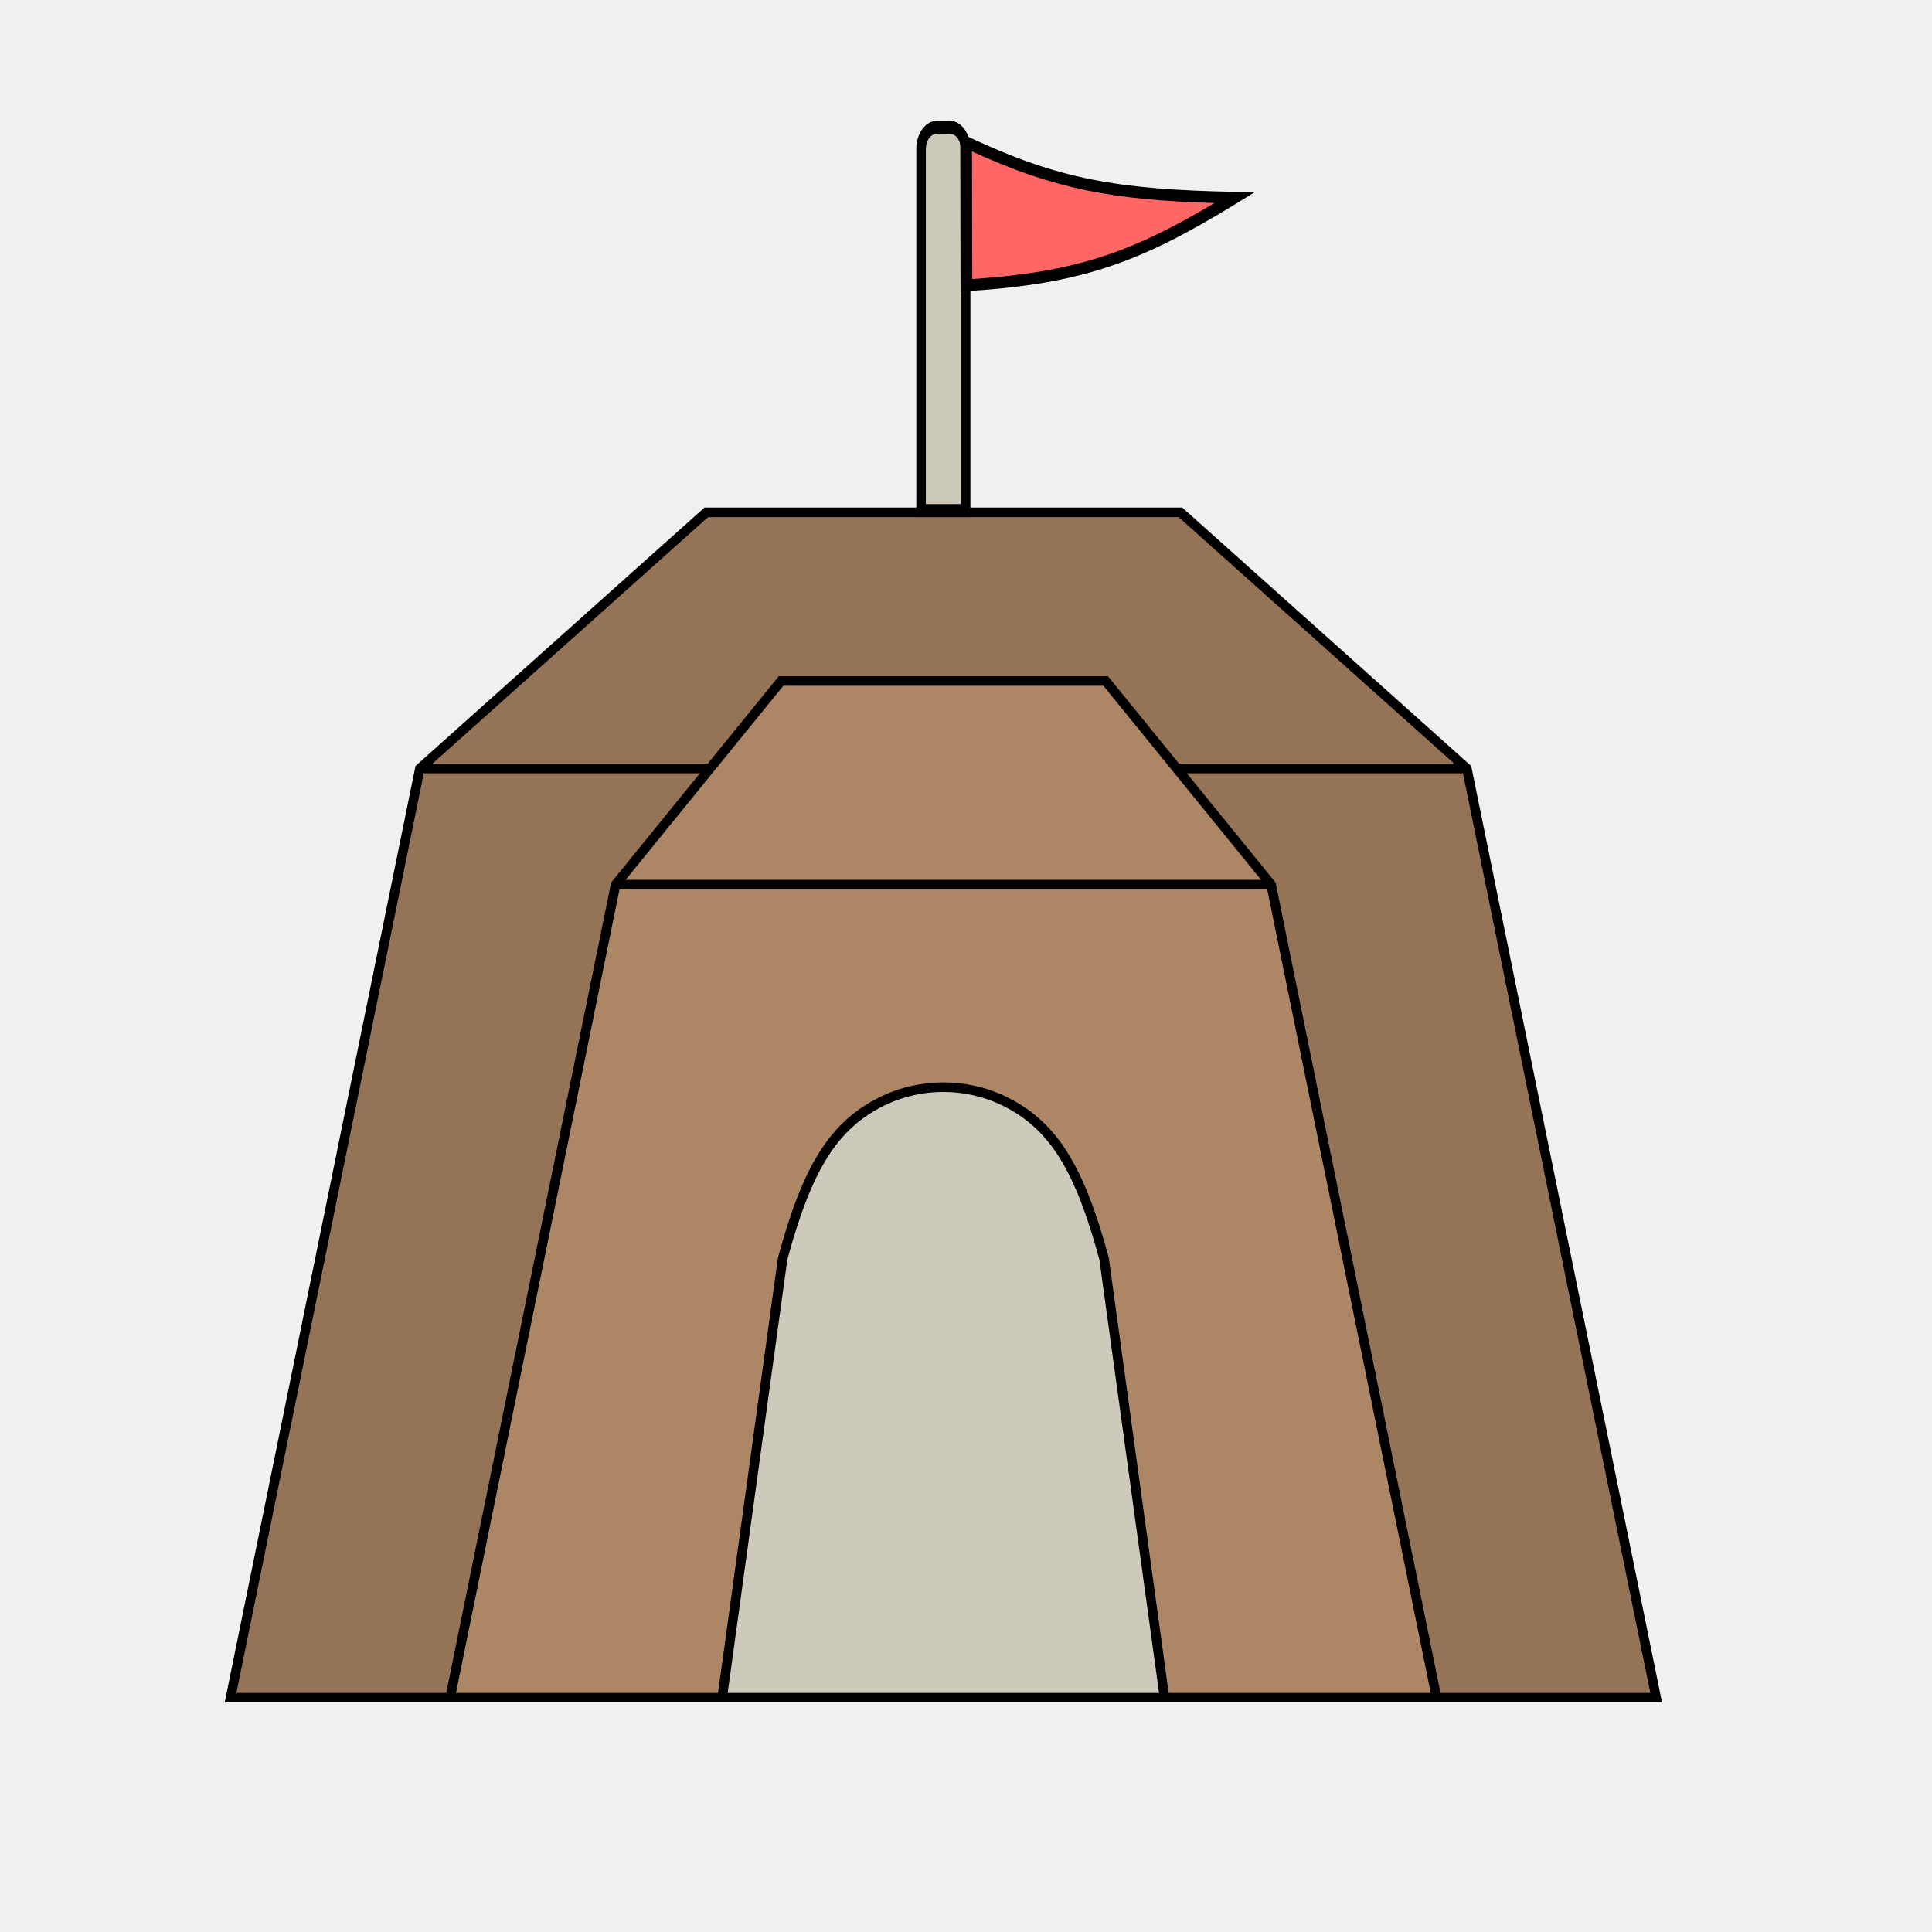
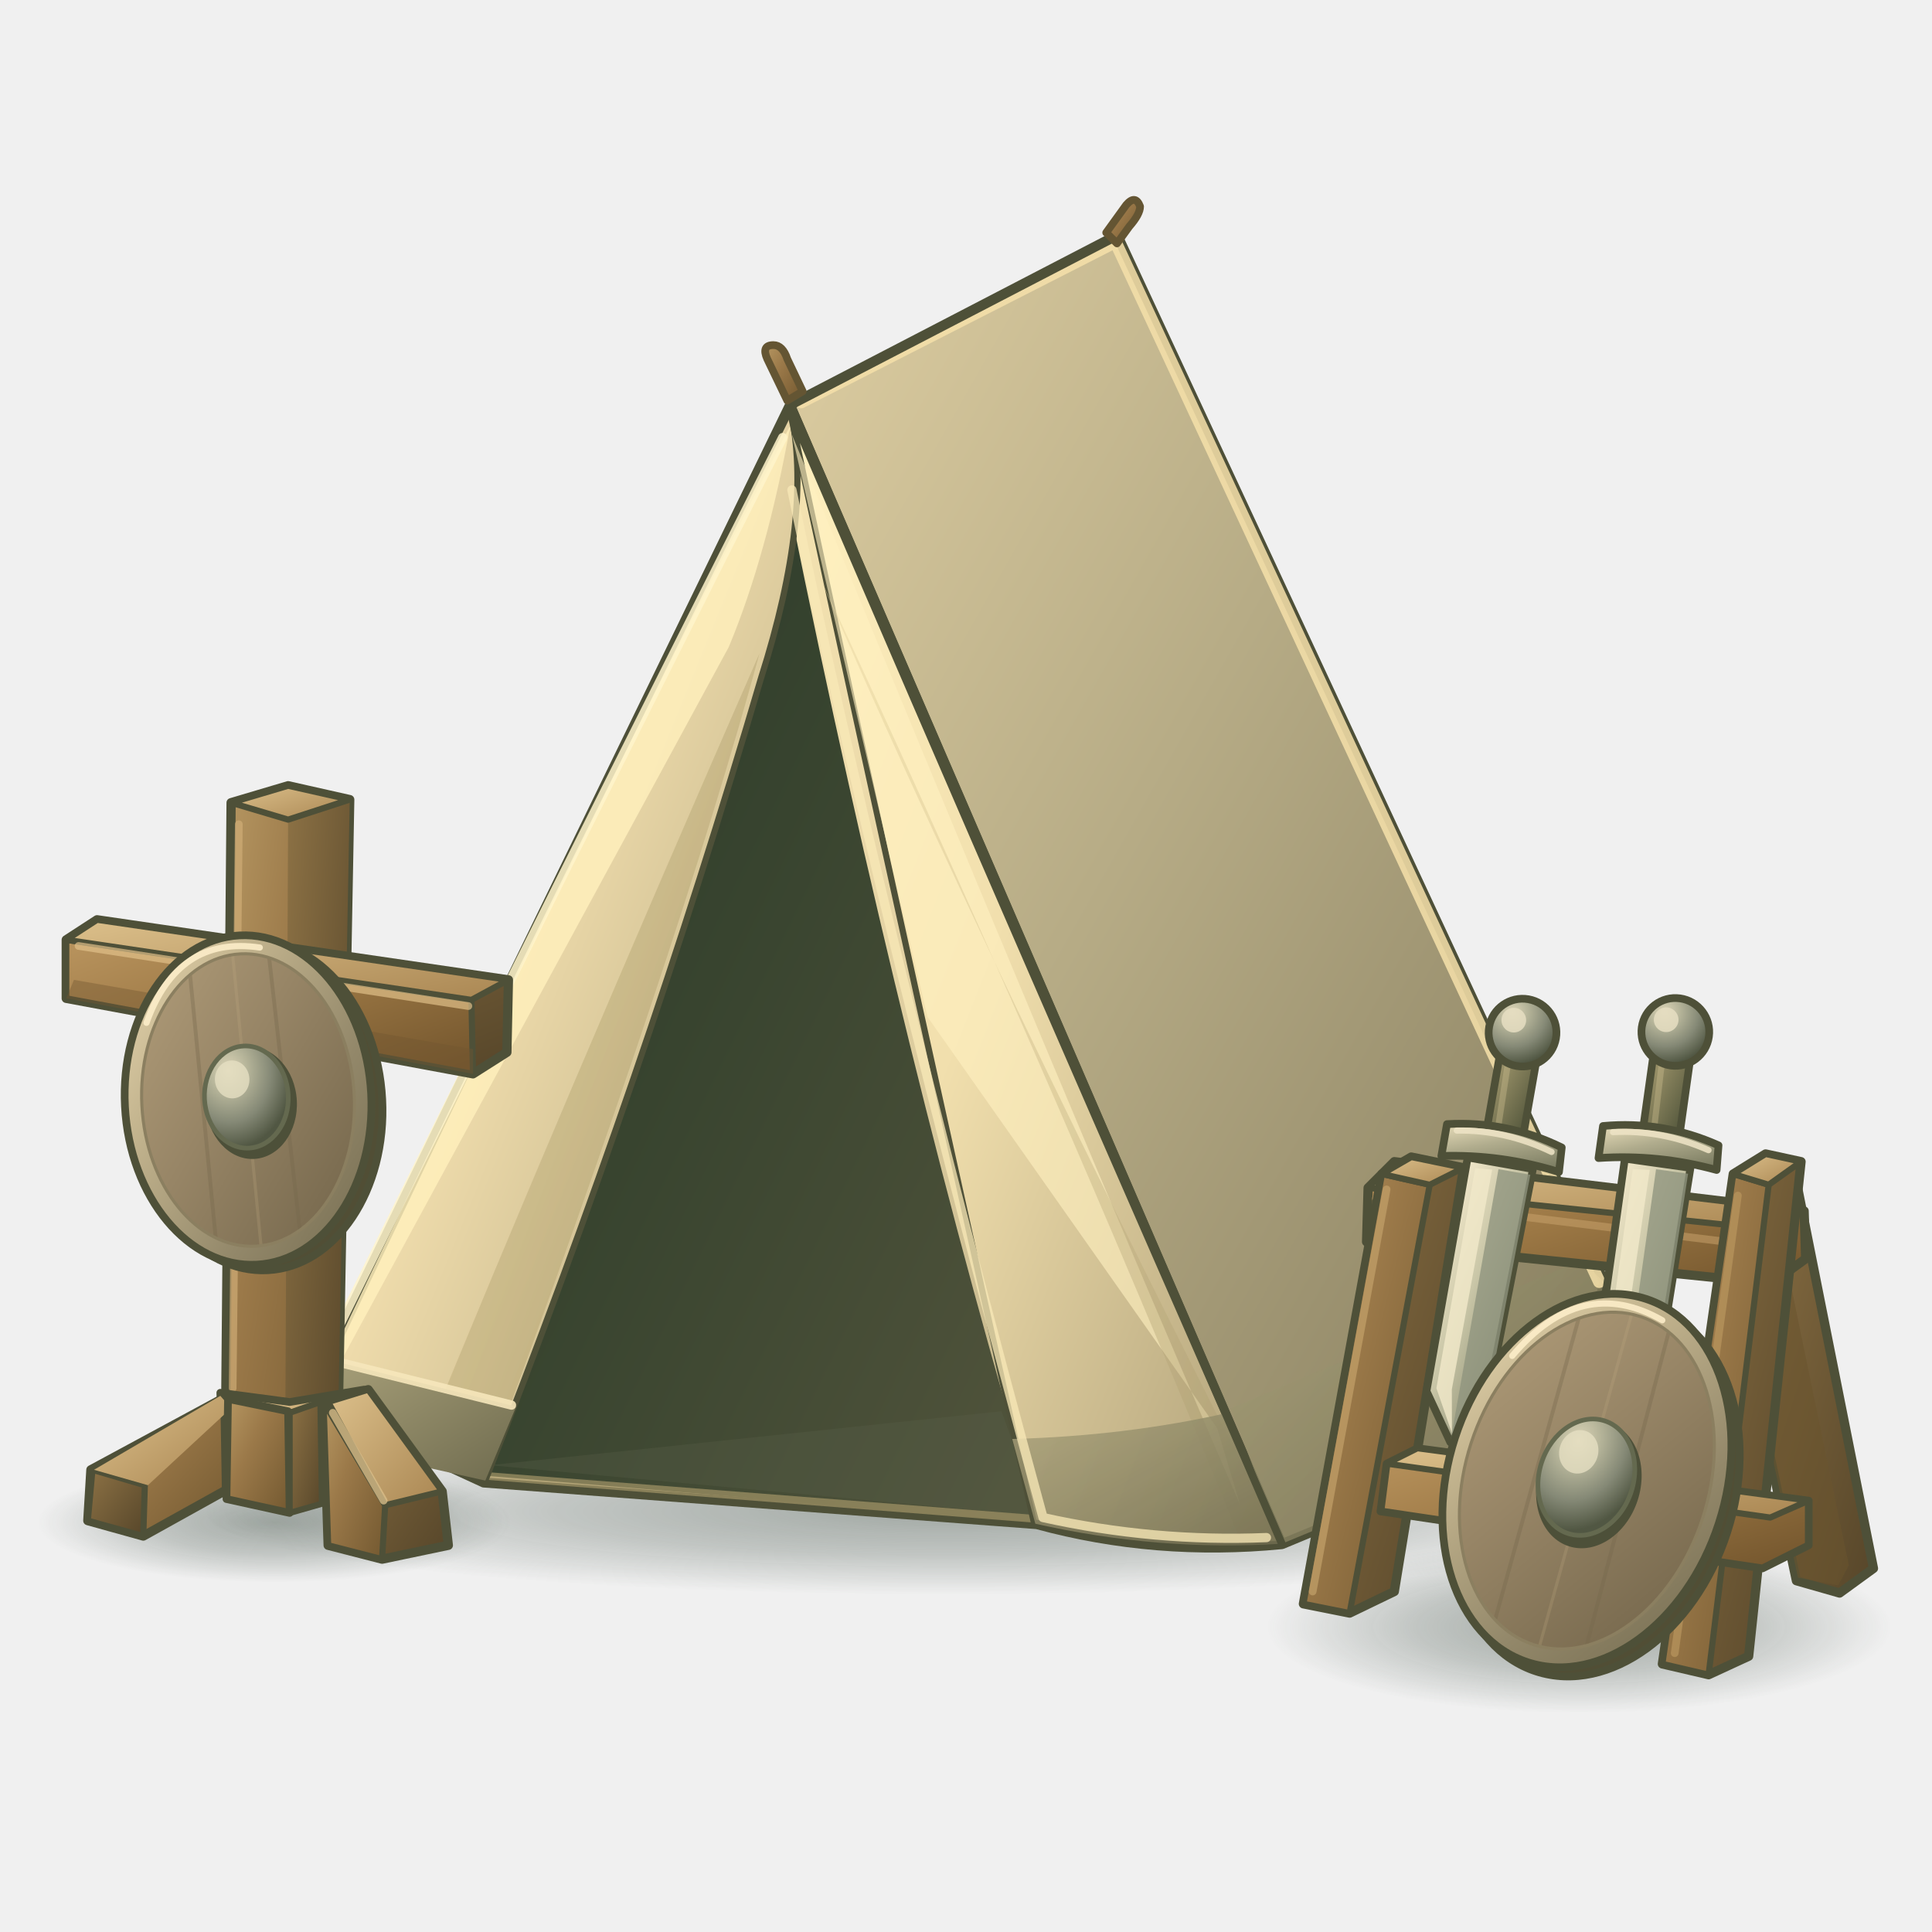
- <svg xmlns="http://www.w3.org/2000/svg" width="512" height="512" viewBox="0 0 512 512" fill="none">
-   <path d="M61.094 449.909L111.272 203.656L187.172 135.768H250H312.828L388.728 203.656L438.906 449.909H61.094Z" fill="#957357" />
-   <path fill-rule="evenodd" clip-rule="evenodd" d="M186.689 134.503H313.311L389.884 202.993L440.455 451.174H59.545L110.116 202.993L186.689 134.503ZM187.655 137.033L114.584 202.391H385.416L312.345 137.033H187.655ZM387.695 204.921H112.305L62.643 448.644H437.357L387.695 204.921Z" fill="black" />
-   <path d="M119.284 449.909L163.137 234.438L206.99 180.464H250H293.01L336.863 234.438L380.716 449.909H250H119.284Z" fill="#AC8665" />
-   <path fill-rule="evenodd" clip-rule="evenodd" d="M206.388 179.199H293.612L338.041 233.881L382.265 451.174H117.735L161.959 233.881L206.388 179.199ZM207.592 181.729L165.795 233.173H334.205L292.408 181.729H207.592ZM335.83 235.703H164.17L120.832 448.644H379.168L335.83 235.703Z" fill="black" />
-   <path d="M207.412 333.529L191.388 449.909H308.611L292.588 333.529C286.164 309.906 279.34 298.2 266.005 291.739C256.015 286.899 243.985 286.899 233.995 291.739C220.66 298.2 213.836 309.906 207.412 333.529Z" fill="#CDCABB" />
-   <path fill-rule="evenodd" clip-rule="evenodd" d="M265.453 292.877C255.812 288.206 244.188 288.206 234.547 292.877C221.745 299.08 215.05 310.291 208.654 333.782L192.84 448.644H307.16L291.346 333.782C284.95 310.291 278.255 299.08 265.453 292.877ZM233.444 290.601C243.782 285.592 256.218 285.592 266.556 290.601C280.411 297.313 287.364 309.496 293.809 333.197L293.83 333.276L310.063 451.174H189.937L206.17 333.276L206.191 333.197C212.636 309.496 219.589 297.313 233.444 290.601Z" fill="black" />
-   <path d="M244.097 37.862V135.768H255.903V37.862C255.903 34.624 254.015 31.999 251.687 31.999H248.313C245.985 31.999 244.097 34.624 244.097 37.862Z" fill="#CDCABB" />
-   <path fill-rule="evenodd" clip-rule="evenodd" d="M248.313 35.443C246.683 35.443 245.362 37.242 245.362 39.461V133.589H254.638V39.461C254.638 37.242 253.317 35.443 251.687 35.443H248.313ZM242.832 39.461C242.832 35.34 245.286 31.999 248.313 31.999H251.687C254.714 31.999 257.168 35.34 257.168 39.461V137.033H242.832V39.461Z" fill="black" />
-   <path d="M327.191 52.391C296.01 51.776 280.118 49.031 256.034 37.708L256.11 75.609C286.768 73.712 302.021 67.862 327.191 52.391Z" fill="#FF6666" />
-   <path fill-rule="evenodd" clip-rule="evenodd" d="M254.478 35.264L256.694 36.305C280.524 47.508 296.186 50.228 327.222 50.841L332.505 50.945L328.003 53.712C315.379 61.472 305.158 66.871 294.203 70.559C283.242 74.25 271.619 76.203 256.205 77.156L254.562 77.258L254.478 35.264ZM257.589 40.139L257.657 73.954C272.079 72.976 282.977 71.067 293.214 67.62C302.533 64.483 311.362 60.052 321.852 53.81C294.842 52.999 279.329 50.087 257.589 40.139Z" fill="black" />
+ <svg xmlns="http://www.w3.org/2000/svg" width="512" height="512" viewBox="0 0 1254 1254" role="img" aria-labelledby="title description">
+   <defs>
+     <linearGradient id="canvas-side" x1="0%" y1="0%" x2="100%" y2="90%">
+       <stop offset="0%" stop-color="#decea2" stop-opacity="1" />
+       <stop offset="45%" stop-color="#b7ac86" stop-opacity="1" />
+       <stop offset="100%" stop-color="#887f60" stop-opacity="1" />
+     </linearGradient>
+     <linearGradient id="canvas-front" x1="0%" y1="0%" x2="100%" y2="90%">
+       <stop offset="0%" stop-color="#fff0bb" stop-opacity="1" />
+       <stop offset="48%" stop-color="#eddbab" stop-opacity="1" />
+       <stop offset="100%" stop-color="#b3a77f" stop-opacity="1" />
+     </linearGradient>
+     <linearGradient id="left-flap" x1="0%" y1="0%" x2="100%" y2="90%">
+       <stop offset="0%" stop-color="#fff2c5" stop-opacity="1" />
+       <stop offset="48%" stop-color="#eedbab" stop-opacity="1" />
+       <stop offset="100%" stop-color="#afa37b" stop-opacity="1" />
+     </linearGradient>
+     <linearGradient id="right-flap" x1="0%" y1="0%" x2="100%" y2="90%">
+       <stop offset="0%" stop-color="#fff0bf" stop-opacity="1" />
+       <stop offset="46%" stop-color="#f1dfad" stop-opacity="1" />
+       <stop offset="100%" stop-color="#b3a47c" stop-opacity="1" />
+     </linearGradient>
+     <linearGradient id="canvas-fold" x1="0%" y1="0%" x2="100%" y2="90%">
+       <stop offset="0%" stop-color="#e7d49e" stop-opacity="1" />
+       <stop offset="100%" stop-color="#a99a6e" stop-opacity="1" />
+     </linearGradient>
+     <linearGradient id="entrance-shadow" x1="0%" y1="0%" x2="100%" y2="90%">
+       <stop offset="0%" stop-color="#28382a" stop-opacity="1" />
+       <stop offset="45%" stop-color="#38442f" stop-opacity="1" />
+       <stop offset="100%" stop-color="#50533b" stop-opacity="1" />
+     </linearGradient>
+     <linearGradient id="canvas-hem" x1="0%" y1="0%" x2="100%" y2="90%">
+       <stop offset="0%" stop-color="#aaa27b" stop-opacity="1" />
+       <stop offset="100%" stop-color="#726e51" stop-opacity="1" />
+     </linearGradient>
+     <linearGradient id="timber-front" x1="0%" y1="0%" x2="100%" y2="90%">
+       <stop offset="0%" stop-color="#b69762" stop-opacity="1" />
+       <stop offset="42%" stop-color="#9b7949" stop-opacity="1" />
+       <stop offset="100%" stop-color="#765b32" stop-opacity="1" />
+     </linearGradient>
+     <linearGradient id="timber-side" x1="0%" y1="0%" x2="100%" y2="90%">
+       <stop offset="0%" stop-color="#8d7245" stop-opacity="1" />
+       <stop offset="100%" stop-color="#59482b" stop-opacity="1" />
+     </linearGradient>
+     <linearGradient id="timber-top" x1="0%" y1="0%" x2="100%" y2="90%">
+       <stop offset="0%" stop-color="#dcc08b" stop-opacity="1" />
+       <stop offset="100%" stop-color="#ac8955" stop-opacity="1" />
+     </linearGradient>
+     <linearGradient id="rail-front" x1="0%" y1="0%" x2="100%" y2="90%">
+       <stop offset="0%" stop-color="#b9945e" stop-opacity="1" />
+       <stop offset="50%" stop-color="#9b7744" stop-opacity="1" />
+       <stop offset="100%" stop-color="#75572e" stop-opacity="1" />
+     </linearGradient>
+     <linearGradient id="shield-rim" x1="0%" y1="0%" x2="100%" y2="90%">
+       <stop offset="0%" stop-color="#ead9b2" stop-opacity="1" />
+       <stop offset="30%" stop-color="#c4b58f" stop-opacity="1" />
+       <stop offset="70%" stop-color="#93886a" stop-opacity="1" />
+       <stop offset="100%" stop-color="#786f53" stop-opacity="1" />
+     </linearGradient>
+     <linearGradient id="shield-wood" x1="0%" y1="0%" x2="100%" y2="90%">
+       <stop offset="0%" stop-color="#b09c79" stop-opacity="1" />
+       <stop offset="45%" stop-color="#978566" stop-opacity="1" />
+       <stop offset="100%" stop-color="#75674c" stop-opacity="1" />
+     </linearGradient>
+     <linearGradient id="steel" x1="0%" y1="0%" x2="100%" y2="90%">
+       <stop offset="0%" stop-color="#f2e8ca" stop-opacity="1" />
+       <stop offset="45%" stop-color="#c9c6a7" stop-opacity="1" />
+       <stop offset="100%" stop-color="#8b8d73" stop-opacity="1" />
+     </linearGradient>
+     <linearGradient id="sword-guard" x1="0%" y1="0%" x2="100%" y2="90%">
+       <stop offset="0%" stop-color="#f2e6c2" stop-opacity="1" />
+       <stop offset="45%" stop-color="#b0ac8d" stop-opacity="1" />
+       <stop offset="100%" stop-color="#73755b" stop-opacity="1" />
+     </linearGradient>
+     <linearGradient id="sword-grip" x1="0%" y1="0%" x2="100%" y2="90%">
+       <stop offset="0%" stop-color="#a99e72" stop-opacity="1" />
+       <stop offset="100%" stop-color="#55583d" stop-opacity="1" />
+     </linearGradient>
+     <radialGradient id="shield-boss" cx="30%" cy="23%" r="77%">
+       <stop offset="0%" stop-color="#ddd5b7" stop-opacity="1" />
+       <stop offset="30%" stop-color="#b5b499" stop-opacity="1" />
+       <stop offset="66%" stop-color="#858976" stop-opacity="1" />
+       <stop offset="100%" stop-color="#515743" stop-opacity="1" />
+     </radialGradient>
+     <radialGradient id="ground-shadow" cx="50%" cy="50%" r="50%">
+       <stop offset="0%" stop-color="#27392d" stop-opacity="0.39" />
+       <stop offset="50%" stop-color="#27392d" stop-opacity="0.24" />
+       <stop offset="78%" stop-color="#27392d" stop-opacity="0.11" />
+       <stop offset="100%" stop-color="#27392d" stop-opacity="0" />
+     </radialGradient>
+     <clipPath id="dummy-shield-face-clip">
+       <ellipse cx="0" cy="0" rx="68" ry="94" fill="white" />
+     </clipPath>
+     <clipPath id="leaning-shield-face-clip">
+       <ellipse cx="0" cy="0" rx="78" ry="111" fill="white" />
+     </clipPath>
+   </defs>
+   <g id="contact-shadows">
+     <ellipse cx="612" cy="981" rx="479" ry="54" fill="url(#ground-shadow)" />
+     <ellipse cx="178" cy="988" rx="153" ry="39" fill="url(#ground-shadow)" />
+     <ellipse cx="1025" cy="1056" rx="202" ry="56" fill="url(#ground-shadow)" />
+   </g>
+   <g id="tent">
+     <path d="M199 909 L513 263 L725 153 L1041 832 L1020 924 L832 1002 Q750 1010 673 989 L314 962 Z" fill="url(#canvas-side)" stroke="#4e5038" stroke-width="7" stroke-linejoin="round" stroke-linecap="round" />
+     <path d="M513 263 L725 153 L1041 832 L1020 924 L832 1002 Z" fill="url(#canvas-side)" stroke="#4e5038" stroke-width="6" stroke-linejoin="round" stroke-linecap="round" />
+     <path d="M513 263 L832 1002 Q750 1010 673 989 L314 962 L199 909 Z" fill="url(#canvas-front)" stroke="#4e5038" stroke-width="6" stroke-linejoin="round" stroke-linecap="round" />
+     <path d="M513 331 Q482 527 317 958 L675 988 Q587 696 513 331 Z" fill="url(#entrance-shadow)" />
+     <path d="M318 951 L650 916 L675 984 Z" fill="#596047" opacity=".32" />
+     <path d="M316 958 L674 986" fill="none" opacity=".7" stroke="#a29466" stroke-width="5" stroke-linejoin="round" stroke-linecap="round" />
+     <path d="M513 266 Q528 333 494 440 Q418 699 315 961 L201 910 Q353 589 513 266 Z" fill="url(#left-flap)" stroke="#4e5038" stroke-width="4" stroke-linejoin="round" stroke-linecap="round" />
+     <path d="M513 276 Q498 360 473 420 L221 884 L201 910 Q353 589 513 276 Z" fill="#ffefbc" opacity=".83" />
+     <path d="M493 424 Q441 615 315 956 L273 941 Q363 721 493 424 Z" fill="url(#canvas-fold)" opacity=".8" />
+     <path d="M211 882 L335 913 L315 961 L199 935 L201 910 Z" fill="url(#canvas-hem)" />
+     <path d="M215 883 L332 912" fill="none" opacity=".9" stroke="#f6e7bb" stroke-width="6" stroke-linejoin="round" stroke-linecap="round" />
+     <path d="M216 869 Q362 573 508 284" fill="none" opacity=".85" stroke="#fff4cb" stroke-width="6" stroke-linejoin="round" stroke-linecap="round" />
+     <path d="M513 268 Q558 481 671 988 Q747 1007 832 1002 Q670 634 513 268 Z" fill="url(#right-flap)" stroke="#4e5038" stroke-width="4" stroke-linejoin="round" stroke-linecap="round" />
+     <path d="M514 282 Q554 456 602 660 L790 927 L805 977 Q692 716 514 282 Z" fill="#fff0c0" opacity=".62" />
+     <path d="M530 370 Q640 626 832 1001 L804 997 Q679 690 530 370 Z" fill="url(#canvas-fold)" opacity=".42" />
+     <path d="M657 934 Q731 932 797 917 L831 1002 Q752 1007 672 989 Z" fill="url(#canvas-hem)" opacity=".82" />
+     <path d="M514 318 Q570 592 677 985 Q749 1001 822 998" fill="none" opacity=".76" stroke="#f8e8b7" stroke-width="6" stroke-linejoin="round" stroke-linecap="round" />
+     <path d="M799 914 L1026 818 L1041 832 L1020 924 L832 1002 Z" fill="url(#canvas-hem)" opacity=".75" />
+     <path d="M513 263 L832 1002" fill="none" stroke="#4e5038" stroke-width="5" stroke-linejoin="round" stroke-linecap="round" />
+     <path d="M520 261 L724 157 L1038 832" fill="none" opacity=".86" stroke="#f5e0a9" stroke-width="8" stroke-linejoin="round" stroke-linecap="round" />
+     <path d="M513 263 L725 153" fill="none" stroke="#4e5038" stroke-width="6" stroke-linejoin="round" stroke-linecap="round" />
+     <path d="M511 260 L498 233 Q494 224 502 224 Q508 224 511 233 L521 254 Z" fill="url(#timber-front)" stroke="#645533" stroke-width="5" stroke-linejoin="round" stroke-linecap="round" />
+     <path d="M718 151 L731 133 Q737 126 740 134 Q740 139 733 147 L725 158 Z" fill="url(#timber-front)" stroke="#645533" stroke-width="5" stroke-linejoin="round" stroke-linecap="round" />
+   </g>
+   <g id="practice-dummy">
+     <path d="M150 521 L187 510 L227 519 L219 948 L195 978 L146 969 Z" fill="url(#timber-front)" stroke="#4e5038" stroke-width="6" stroke-linejoin="round" stroke-linecap="round" />
+     <path d="M187 531 L227 519 L219 948 L195 978 L185 968 Z" fill="url(#timber-side)" />
+     <path d="M150 521 L187 510 L227 519 L187 532 Z" fill="url(#timber-top)" stroke="#4e5038" stroke-width="4" stroke-linejoin="round" stroke-linecap="round" />
+     <path d="M155 535 L151 901" fill="none" opacity=".66" stroke="#d2af78" stroke-width="5" stroke-linejoin="round" stroke-linecap="round" />
+     <path d="M43 610 L63 597 L330 636 L329 683 L307 697 L43 648 Z" fill="url(#timber-side)" stroke="#4e5038" stroke-width="6" stroke-linejoin="round" stroke-linecap="round" />
+     <path d="M43 610 L306 649 L307 697 L43 648 Z" fill="url(#rail-front)" stroke="#4e5038" stroke-width="4" stroke-linejoin="round" stroke-linecap="round" />
+     <path d="M43 610 L63 597 L330 636 L306 649 Z" fill="url(#timber-top)" stroke="#4e5038" stroke-width="4" stroke-linejoin="round" stroke-linecap="round" />
+     <path d="M51 614 L304 653" fill="none" opacity=".68" stroke="#e1c18a" stroke-width="5" stroke-linejoin="round" stroke-linecap="round" />
+     <path d="M48 636 L307 681 L307 697 L43 648 Z" fill="#71552f" opacity=".4" />
+     <path d="M143 904 L188 910 L236 902 L283 966 L247 981 L195 973 L144 937 Z" fill="url(#timber-top)" stroke="#4e5038" stroke-width="5" stroke-linejoin="round" stroke-linecap="round" />
+     <path d="M146 907 L147 967 L93 997 L57 987 L59 954 Z" fill="url(#timber-front)" stroke="#4e5038" stroke-width="6" stroke-linejoin="round" stroke-linecap="round" />
+     <path d="M60 954 L94 964 L93 997 L57 987 Z" fill="url(#timber-side)" stroke="#4e5038" stroke-width="4" stroke-linejoin="round" stroke-linecap="round" />
+     <path d="M61 954 L143 906 L150 914 L96 964 Z" fill="url(#timber-top)" />
+     <path d="M148 908 L187 916 L188 982 L147 973 Z" fill="url(#timber-front)" stroke="#4e5038" stroke-width="5" stroke-linejoin="round" stroke-linecap="round" />
+     <path d="M188 917 L208 910 L209 976 L188 982 Z" fill="url(#timber-side)" stroke="#4e5038" stroke-width="4" stroke-linejoin="round" stroke-linecap="round" />
+     <path d="M210 910 L239 902 L287 968 L291 1003 L248 1012 L213 1003 Z" fill="url(#timber-side)" stroke="#4e5038" stroke-width="6" stroke-linejoin="round" stroke-linecap="round" />
+     <path d="M210 910 L250 977 L248 1012 L213 1003 Z" fill="url(#timber-front)" stroke="#4e5038" stroke-width="4" stroke-linejoin="round" stroke-linecap="round" />
+     <path d="M213 910 L239 902 L287 968 L250 977 Z" fill="url(#timber-top)" stroke="#4e5038" stroke-width="4" stroke-linejoin="round" stroke-linecap="round" />
+     <path d="M216 917 L249 974" fill="none" opacity=".76" stroke="#dbc08b" stroke-width="5" stroke-linejoin="round" stroke-linecap="round" />
+     <g id="dummy-shield" transform="translate(161 714) rotate(-3)">
+       <ellipse cx="7" cy="4" rx="80" ry="107" fill="#514e35" stroke="#4e5038" stroke-width="5" />
+       <ellipse cx="0" cy="0" rx="80" ry="107" fill="url(#shield-rim)" stroke="#4e5038" stroke-width="5" />
+       <ellipse cx="0" cy="0" rx="69" ry="95" fill="url(#shield-wood)" stroke="#8b7f60" stroke-width="2" />
+       <g id="dummy-shield-planks" clip-path="url(#dummy-shield-face-clip)">
+         <path d="M-34.4 -107 L-24.8 107 M17.6 -107 L30.4 107" fill="none" opacity=".36" stroke="#75664c" stroke-width="2.5" stroke-linejoin="round" stroke-linecap="round" />
+         <path d="M-5.6 -107 L4.0 107" fill="none" opacity=".22" stroke="#c2ad83" stroke-width="2" stroke-linejoin="round" stroke-linecap="round" />
+       </g>
+       <path d="M-63.2 -53.5 Q-40.0 -109.14 12.8 -98.44" fill="none" opacity=".85" stroke="#fff0cb" stroke-width="4" stroke-linejoin="round" stroke-linecap="round" />
+       <ellipse cx="2" cy="2" rx="29.6" ry="36.38" fill="#4d5039" />
+       <ellipse cx="-1" cy="-2" rx="27.2" ry="33.17" fill="url(#shield-boss)" stroke="#64694f" stroke-width="3" />
+       <ellipse cx="-9.6" cy="-13.91" rx="11.2" ry="12.305" fill="#e6dfc3" opacity=".79" />
+     </g>
+   </g>
+   <g id="weapon-rack">
+     <path d="M1136 774 L1166 767 L1216 1018 L1194 1034 L1166 1026 L1122 818 Z" fill="url(#timber-side)" stroke="#4e5038" stroke-width="6" stroke-linejoin="round" stroke-linecap="round" />
+     <path d="M1157 808 L1200 1016 L1193 1029 L1167 1024 L1124 820 Z" fill="#6a542e" opacity=".55" />
+     <path d="M888 771 L905 754 L1171 786 L1172 817 L1150 833 L887 806 Z" fill="url(#rail-front)" stroke="#4e5038" stroke-width="6" stroke-linejoin="round" stroke-linecap="round" />
+     <path d="M888 771 L905 754 L1171 786 L1150 798 Z" fill="url(#timber-top)" stroke="#4e5038" stroke-width="4" stroke-linejoin="round" stroke-linecap="round" />
+     <path d="M893 778 L1153 810" fill="none" opacity=".55" stroke="#c6a16a" stroke-width="5" stroke-linejoin="round" stroke-linecap="round" />
+     <path d="M897 762 L916 751 L950 758 L905 1033 L876 1047 L846 1041 Z" fill="url(#timber-side)" stroke="#4e5038" stroke-width="6" stroke-linejoin="round" stroke-linecap="round" />
+     <path d="M897 762 L928 769 L876 1047 L846 1041 Z" fill="url(#timber-front)" stroke="#4e5038" stroke-width="4" stroke-linejoin="round" stroke-linecap="round" />
+     <path d="M897 762 L916 751 L950 758 L928 769 Z" fill="url(#timber-top)" stroke="#4e5038" stroke-width="4" stroke-linejoin="round" stroke-linecap="round" />
+     <path d="M900 772 L852 1033" fill="none" opacity=".7" stroke="#c3a16a" stroke-width="5" stroke-linejoin="round" stroke-linecap="round" />
+     <path d="M1125 762 L1146 749 L1169 754 L1135 1075 L1109 1087 L1079 1080 Z" fill="url(#timber-side)" stroke="#4e5038" stroke-width="6" stroke-linejoin="round" stroke-linecap="round" />
+     <path d="M1125 762 L1148 769 L1109 1087 L1079 1080 Z" fill="url(#timber-front)" stroke="#4e5038" stroke-width="4" stroke-linejoin="round" stroke-linecap="round" />
+     <path d="M1125 762 L1146 749 L1169 754 L1148 769 Z" fill="url(#timber-top)" stroke="#4e5038" stroke-width="4" stroke-linejoin="round" stroke-linecap="round" />
+     <path d="M1128 776 L1087 1073" fill="none" opacity=".65" stroke="#bc9860" stroke-width="5" stroke-linejoin="round" stroke-linecap="round" />
+     <path d="M900 950 L920 940 L1174 974 L1174 1003 L1144 1018 L896 981 Z" fill="url(#rail-front)" stroke="#4e5038" stroke-width="5" stroke-linejoin="round" stroke-linecap="round" />
+     <path d="M900 950 L920 940 L1174 974 L1149 985 Z" fill="url(#timber-top)" stroke="#4e5038" stroke-width="4" stroke-linejoin="round" stroke-linecap="round" />
+   </g>
+   <g id="left-training-sword" transform="translate(974 751) rotate(10)">
+     <path d="M-12 -75 L12 -75 L12 -13 L-12 -13 Z" fill="url(#sword-grip)" stroke="#4e5038" stroke-width="5" stroke-linejoin="round" stroke-linecap="round" />
+     <path d="M-6 -66 L-5 -21" fill="none" opacity=".43" stroke="#c7b98c" stroke-width="4" stroke-linejoin="round" stroke-linecap="round" />
+     <ellipse cx="0" cy="-82" rx="22" ry="22" fill="url(#shield-boss)" stroke="#4e5038" stroke-width="5" />
+     <ellipse cx="-7" cy="-89" rx="8" ry="8" fill="#e6dec2" opacity=".85" />
+     <path d="M-21 4 L22 4 L19 157 L0 188 L-21 158 Z" fill="url(#steel)" stroke="#4e5038" stroke-width="5" stroke-linejoin="round" stroke-linecap="round" />
+     <path d="M0 8 L21 8 L19 157 L0 188 Z" fill="#8f947d" opacity=".77" />
+     <path d="M-15 10 L-15 155 L0 182 L-5 154 L-4 9 Z" fill="#f1e8c9" opacity=".83" />
+     <path d="M-38 -15 Q0 -24 38 -13 L39 3 Q0 -2 -38 6 Z" fill="url(#sword-guard)" stroke="#4e5038" stroke-width="5" stroke-linejoin="round" stroke-linecap="round" />
+     <path d="M-31 -12 Q0 -18 32 -9" fill="none" opacity=".87" stroke="#eee4c5" stroke-width="4" stroke-linejoin="round" stroke-linecap="round" />
+   </g>
+   <g id="right-training-sword" transform="translate(1076 751) rotate(8)">
+     <path d="M-12 -75 L12 -75 L12 -13 L-12 -13 Z" fill="url(#sword-grip)" stroke="#4e5038" stroke-width="5" stroke-linejoin="round" stroke-linecap="round" />
+     <path d="M-6 -66 L-5 -21" fill="none" opacity=".43" stroke="#c7b98c" stroke-width="4" stroke-linejoin="round" stroke-linecap="round" />
+     <ellipse cx="0" cy="-82" rx="22" ry="22" fill="url(#shield-boss)" stroke="#4e5038" stroke-width="5" />
+     <ellipse cx="-7" cy="-89" rx="8" ry="8" fill="#e6dec2" opacity=".85" />
+     <path d="M-21 4 L22 4 L19 157 L0 188 L-21 158 Z" fill="url(#steel)" stroke="#4e5038" stroke-width="5" stroke-linejoin="round" stroke-linecap="round" />
+     <path d="M0 8 L21 8 L19 157 L0 188 Z" fill="#8f947d" opacity=".77" />
+     <path d="M-15 10 L-15 155 L0 182 L-5 154 L-4 9 Z" fill="#f1e8c9" opacity=".83" />
+     <path d="M-38 -15 Q0 -24 38 -13 L39 3 Q0 -2 -38 6 Z" fill="url(#sword-guard)" stroke="#4e5038" stroke-width="5" stroke-linejoin="round" stroke-linecap="round" />
+     <path d="M-31 -12 Q0 -18 32 -9" fill="none" opacity=".87" stroke="#eee4c5" stroke-width="4" stroke-linejoin="round" stroke-linecap="round" />
+   </g>
+   <g id="leaning-shield" transform="translate(1030 961) rotate(18)">
+     <ellipse cx="7" cy="4" rx="90" ry="124" fill="#514e35" stroke="#4e5038" stroke-width="5" />
+     <ellipse cx="0" cy="0" rx="90" ry="124" fill="url(#shield-rim)" stroke="#4e5038" stroke-width="5" />
+     <ellipse cx="0" cy="0" rx="79" ry="112" fill="url(#shield-wood)" stroke="#8b7f60" stroke-width="2" />
+     <g id="leaning-shield-planks" clip-path="url(#leaning-shield-face-clip)">
+       <path d="M-38.7 -124 L-27.9 124 M19.8 -124 L34.2 124" fill="none" opacity=".36" stroke="#75664c" stroke-width="2.5" stroke-linejoin="round" stroke-linecap="round" />
+       <path d="M-6.3 -124 L4.5 124" fill="none" opacity=".22" stroke="#c2ad83" stroke-width="2" stroke-linejoin="round" stroke-linecap="round" />
+     </g>
+     <path d="M-71.1 -62.0 Q-45.0 -126.48 14.4 -114.08" fill="none" opacity=".85" stroke="#fff0cb" stroke-width="4" stroke-linejoin="round" stroke-linecap="round" />
+     <ellipse cx="2" cy="2" rx="33.3" ry="42.16" fill="#4d5039" />
+     <ellipse cx="-1" cy="-2" rx="30.6" ry="38.44" fill="url(#shield-boss)" stroke="#64694f" stroke-width="3" />
+     <ellipse cx="-10.8" cy="-16.12" rx="12.6" ry="14.26" fill="#e6dfc3" opacity=".79" />
+   </g>
</svg>
